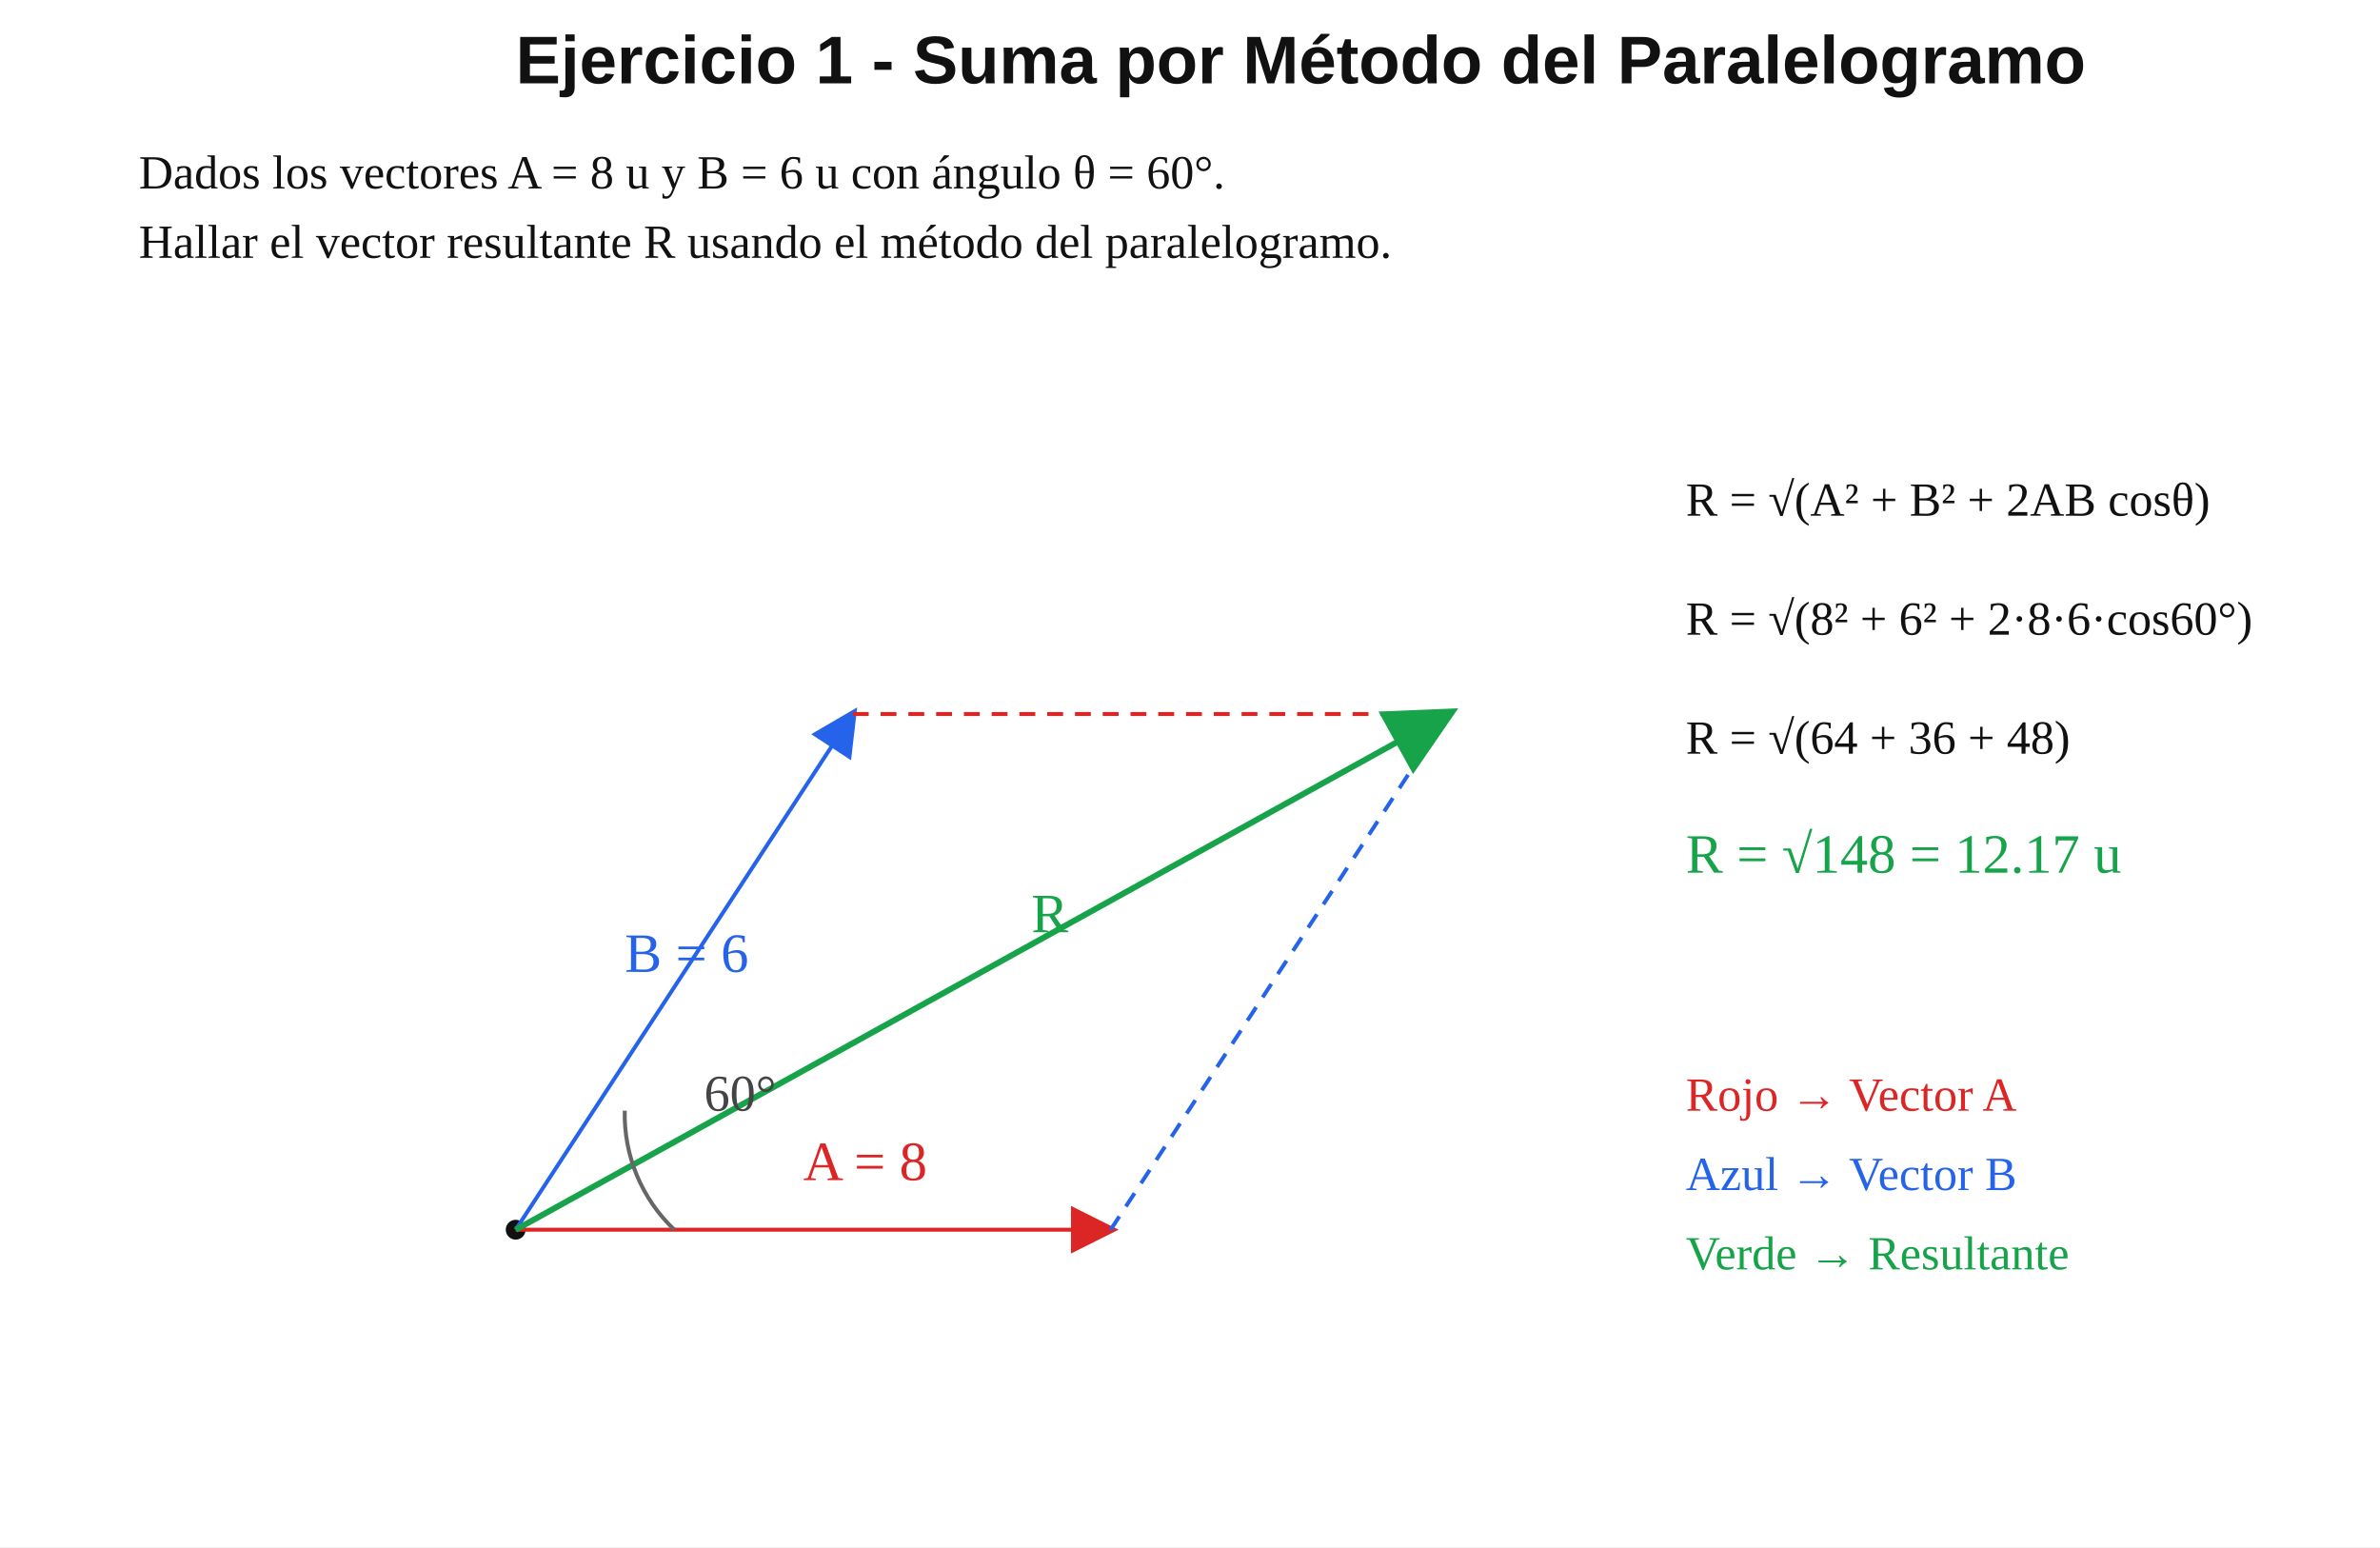
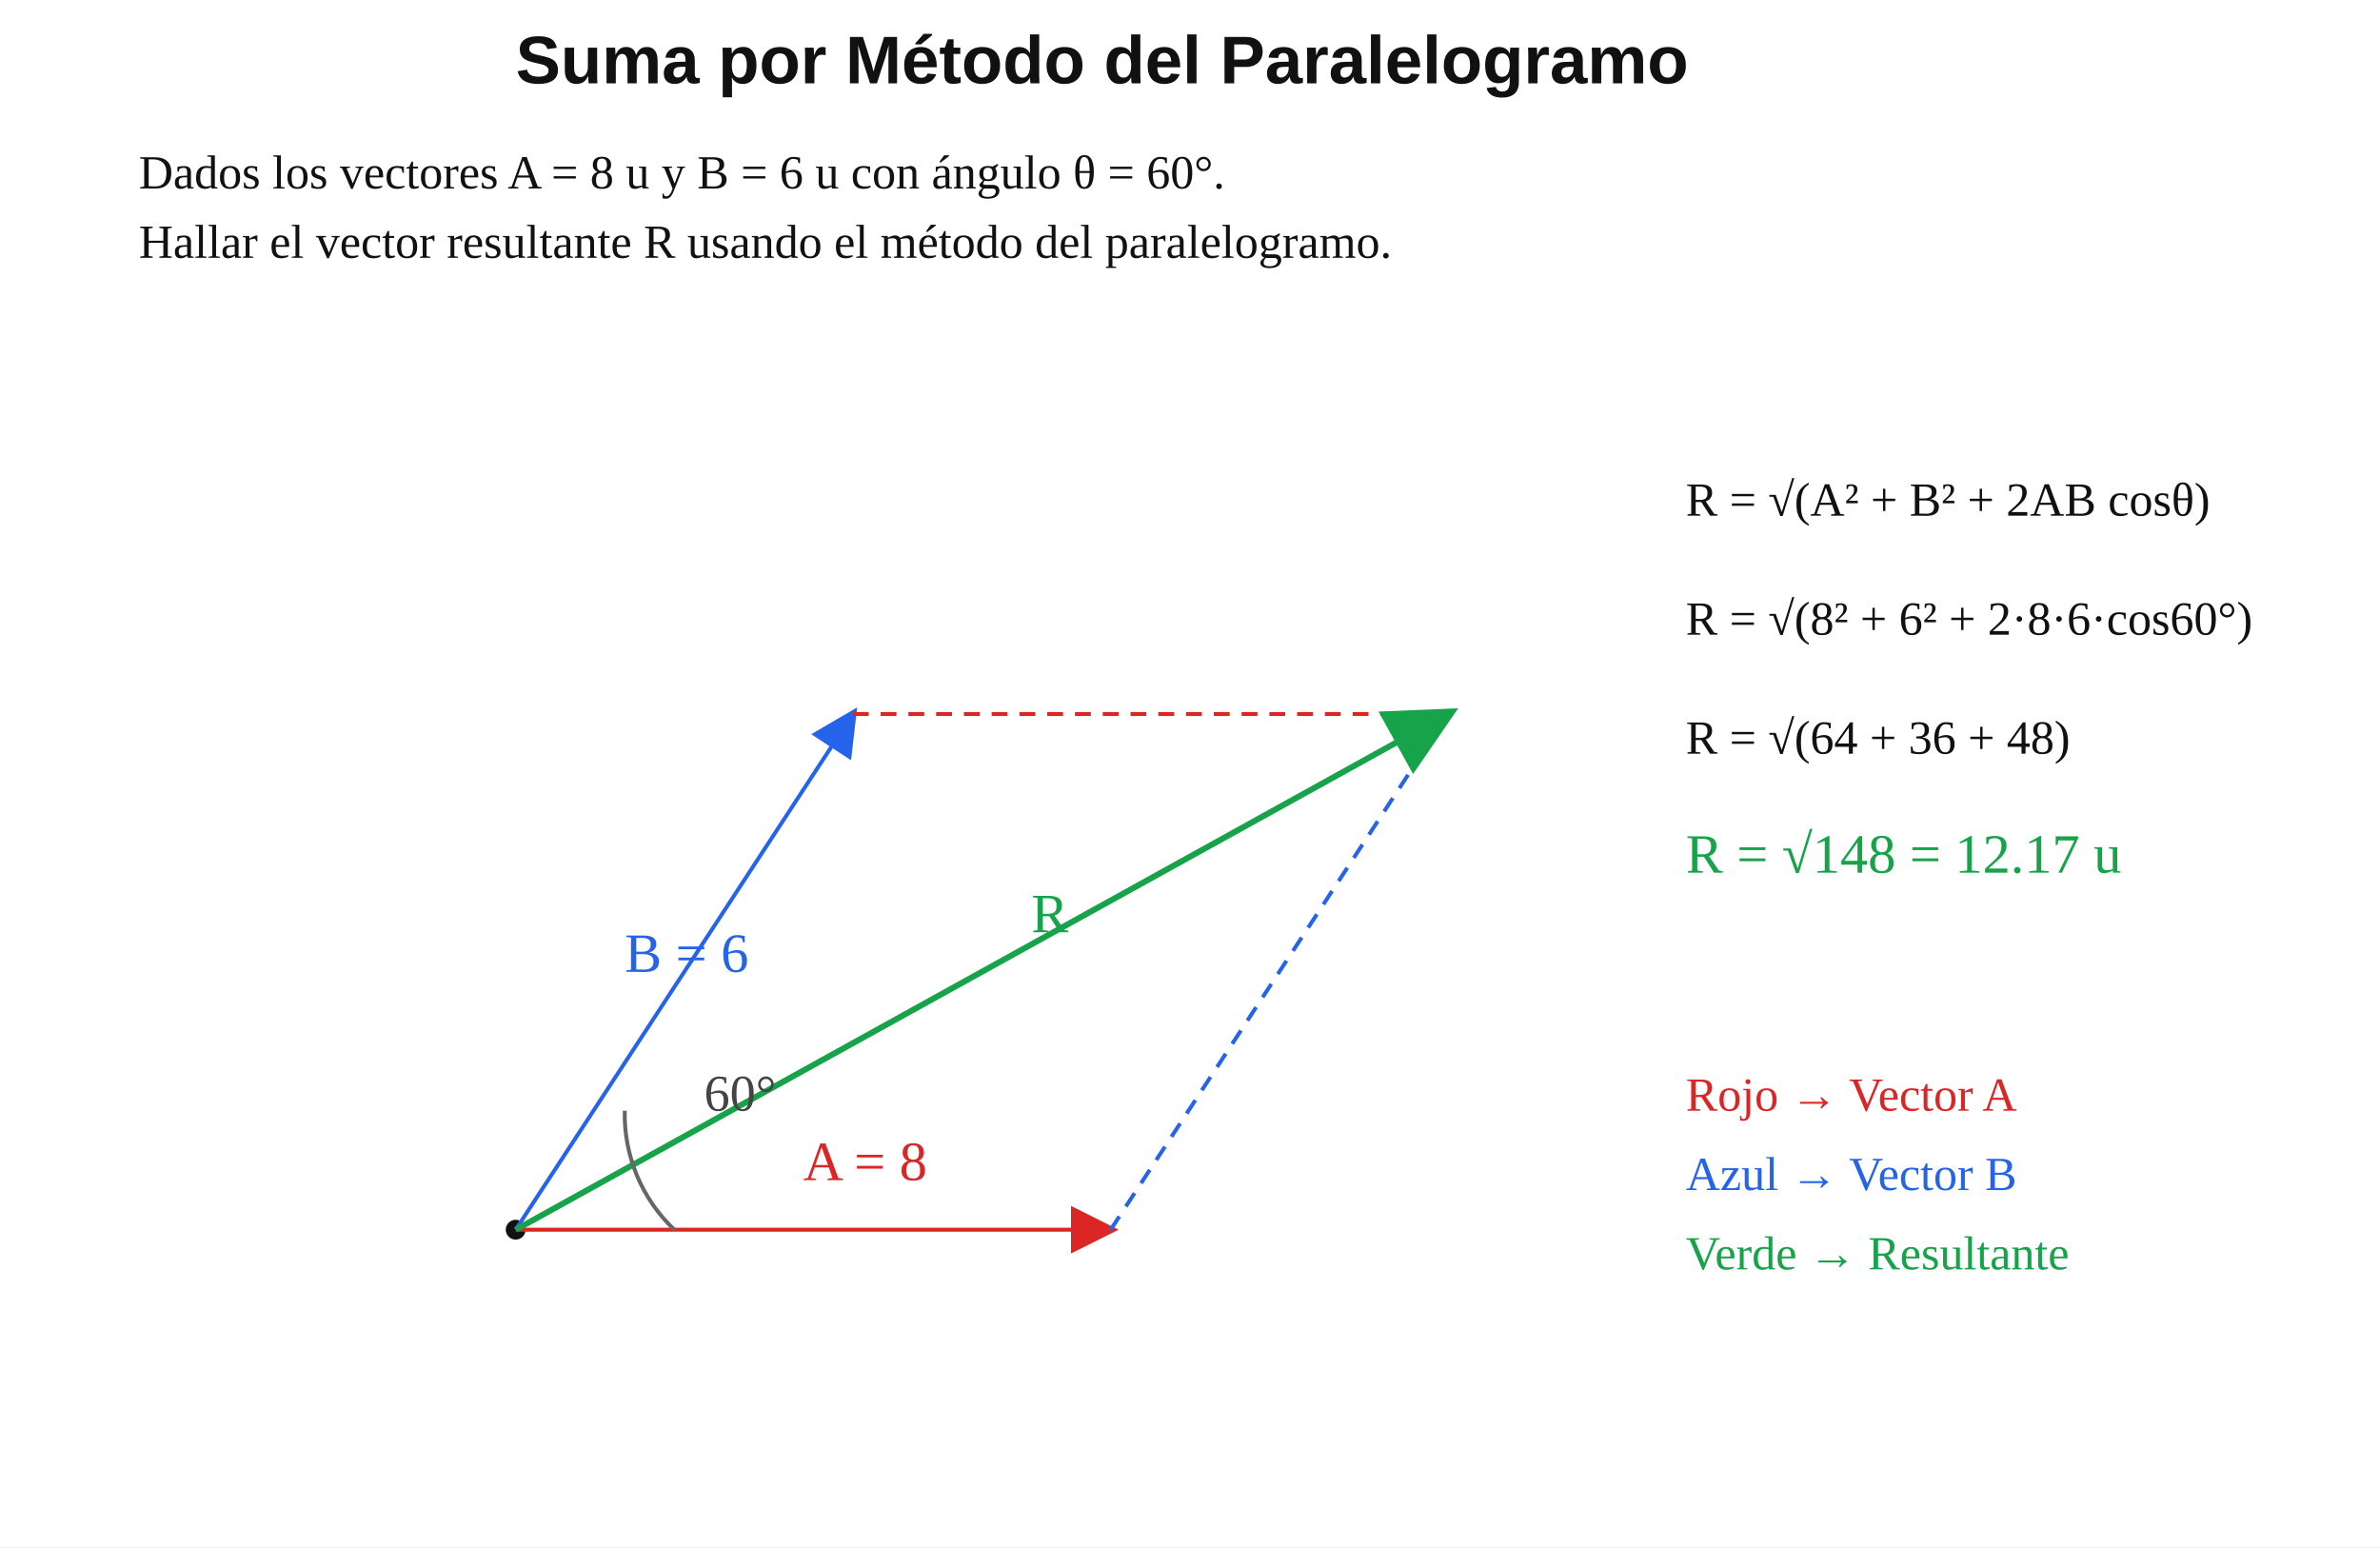
<svg xmlns="http://www.w3.org/2000/svg" width="1200" height="780" viewBox="0 0 1200 780">
  <defs>
    <marker id="arrowRed" markerWidth="12" markerHeight="12" refX="10" refY="6" orient="auto">
      <path d="M0,0 L12,6 L0,12 Z" fill="#dc2626" />
    </marker>
    <marker id="arrowBlue" markerWidth="12" markerHeight="12" refX="10" refY="6" orient="auto">
      <path d="M0,0 L12,6 L0,12 Z" fill="#2563eb" />
    </marker>
    <marker id="arrowGreen" markerWidth="12" markerHeight="12" refX="10" refY="6" orient="auto">
      <path d="M0,0 L12,6 L0,12 Z" fill="#16a34a" />
    </marker>
  </defs>
  <rect width="100%" height="100%" fill="white" />
  <text x="260" y="42" font-size="34" font-family="Arial" font-weight="bold" fill="#111">
- Ejercicio 1 - Suma por Método del Paralelogramo
+ Suma por Método del Paralelogramo

</text>
  <text x="70" y="95" font-size="24" fill="#111">
Dados los vectores A = 8 u y B = 6 u con ángulo θ = 60°.
</text>
  <text x="70" y="130" font-size="24" fill="#111">
Hallar el vector resultante R usando el método del paralelogramo.
</text>
  <circle cx="260" cy="620" r="5" fill="#111" />
  <line x1="260" y1="620" x2="560" y2="620" stroke="#dc2626" stroke-width="2" marker-end="url(#arrowRed)" />
  <text x="405" y="595" font-size="28" fill="#dc2626">A = 8</text>
  <line x1="260" y1="620" x2="430" y2="360" stroke="#2563eb" stroke-width="2" marker-end="url(#arrowBlue)" />
  <text x="315" y="490" font-size="28" fill="#2563eb">B = 6</text>
  <line x1="560" y1="620" x2="730" y2="360" stroke="#2563eb" stroke-width="2" stroke-dasharray="8 6" />
  <line x1="430" y1="360" x2="730" y2="360" stroke="#dc2626" stroke-width="2" stroke-dasharray="8 6" />
  <line x1="260" y1="620" x2="730" y2="360" stroke="#16a34a" stroke-width="3" marker-end="url(#arrowGreen)" />
  <text x="520" y="470" font-size="28" fill="#16a34a">R</text>
  <path d="M340 620 A80 80 0 0 1 315 560" fill="none" stroke="#666" stroke-width="2" />
  <text x="355" y="560" font-size="26" fill="#444">60°</text>
  <text x="850" y="260" font-size="24" fill="#111">
R = √(A² + B² + 2AB cosθ)
</text>
  <text x="850" y="320" font-size="24" fill="#111">
R = √(8² + 6² + 2·8·6·cos60°)
</text>
  <text x="850" y="380" font-size="24" fill="#111">
R = √(64 + 36 + 48)
</text>
  <text x="850" y="440" font-size="28" fill="#16a34a">
R = √148 = 12.17 u
</text>
  <text x="850" y="560" font-size="24" fill="#dc2626">Rojo → Vector A</text>
  <text x="850" y="600" font-size="24" fill="#2563eb">Azul → Vector B</text>
  <text x="850" y="640" font-size="24" fill="#16a34a">Verde → Resultante</text>
</svg>
